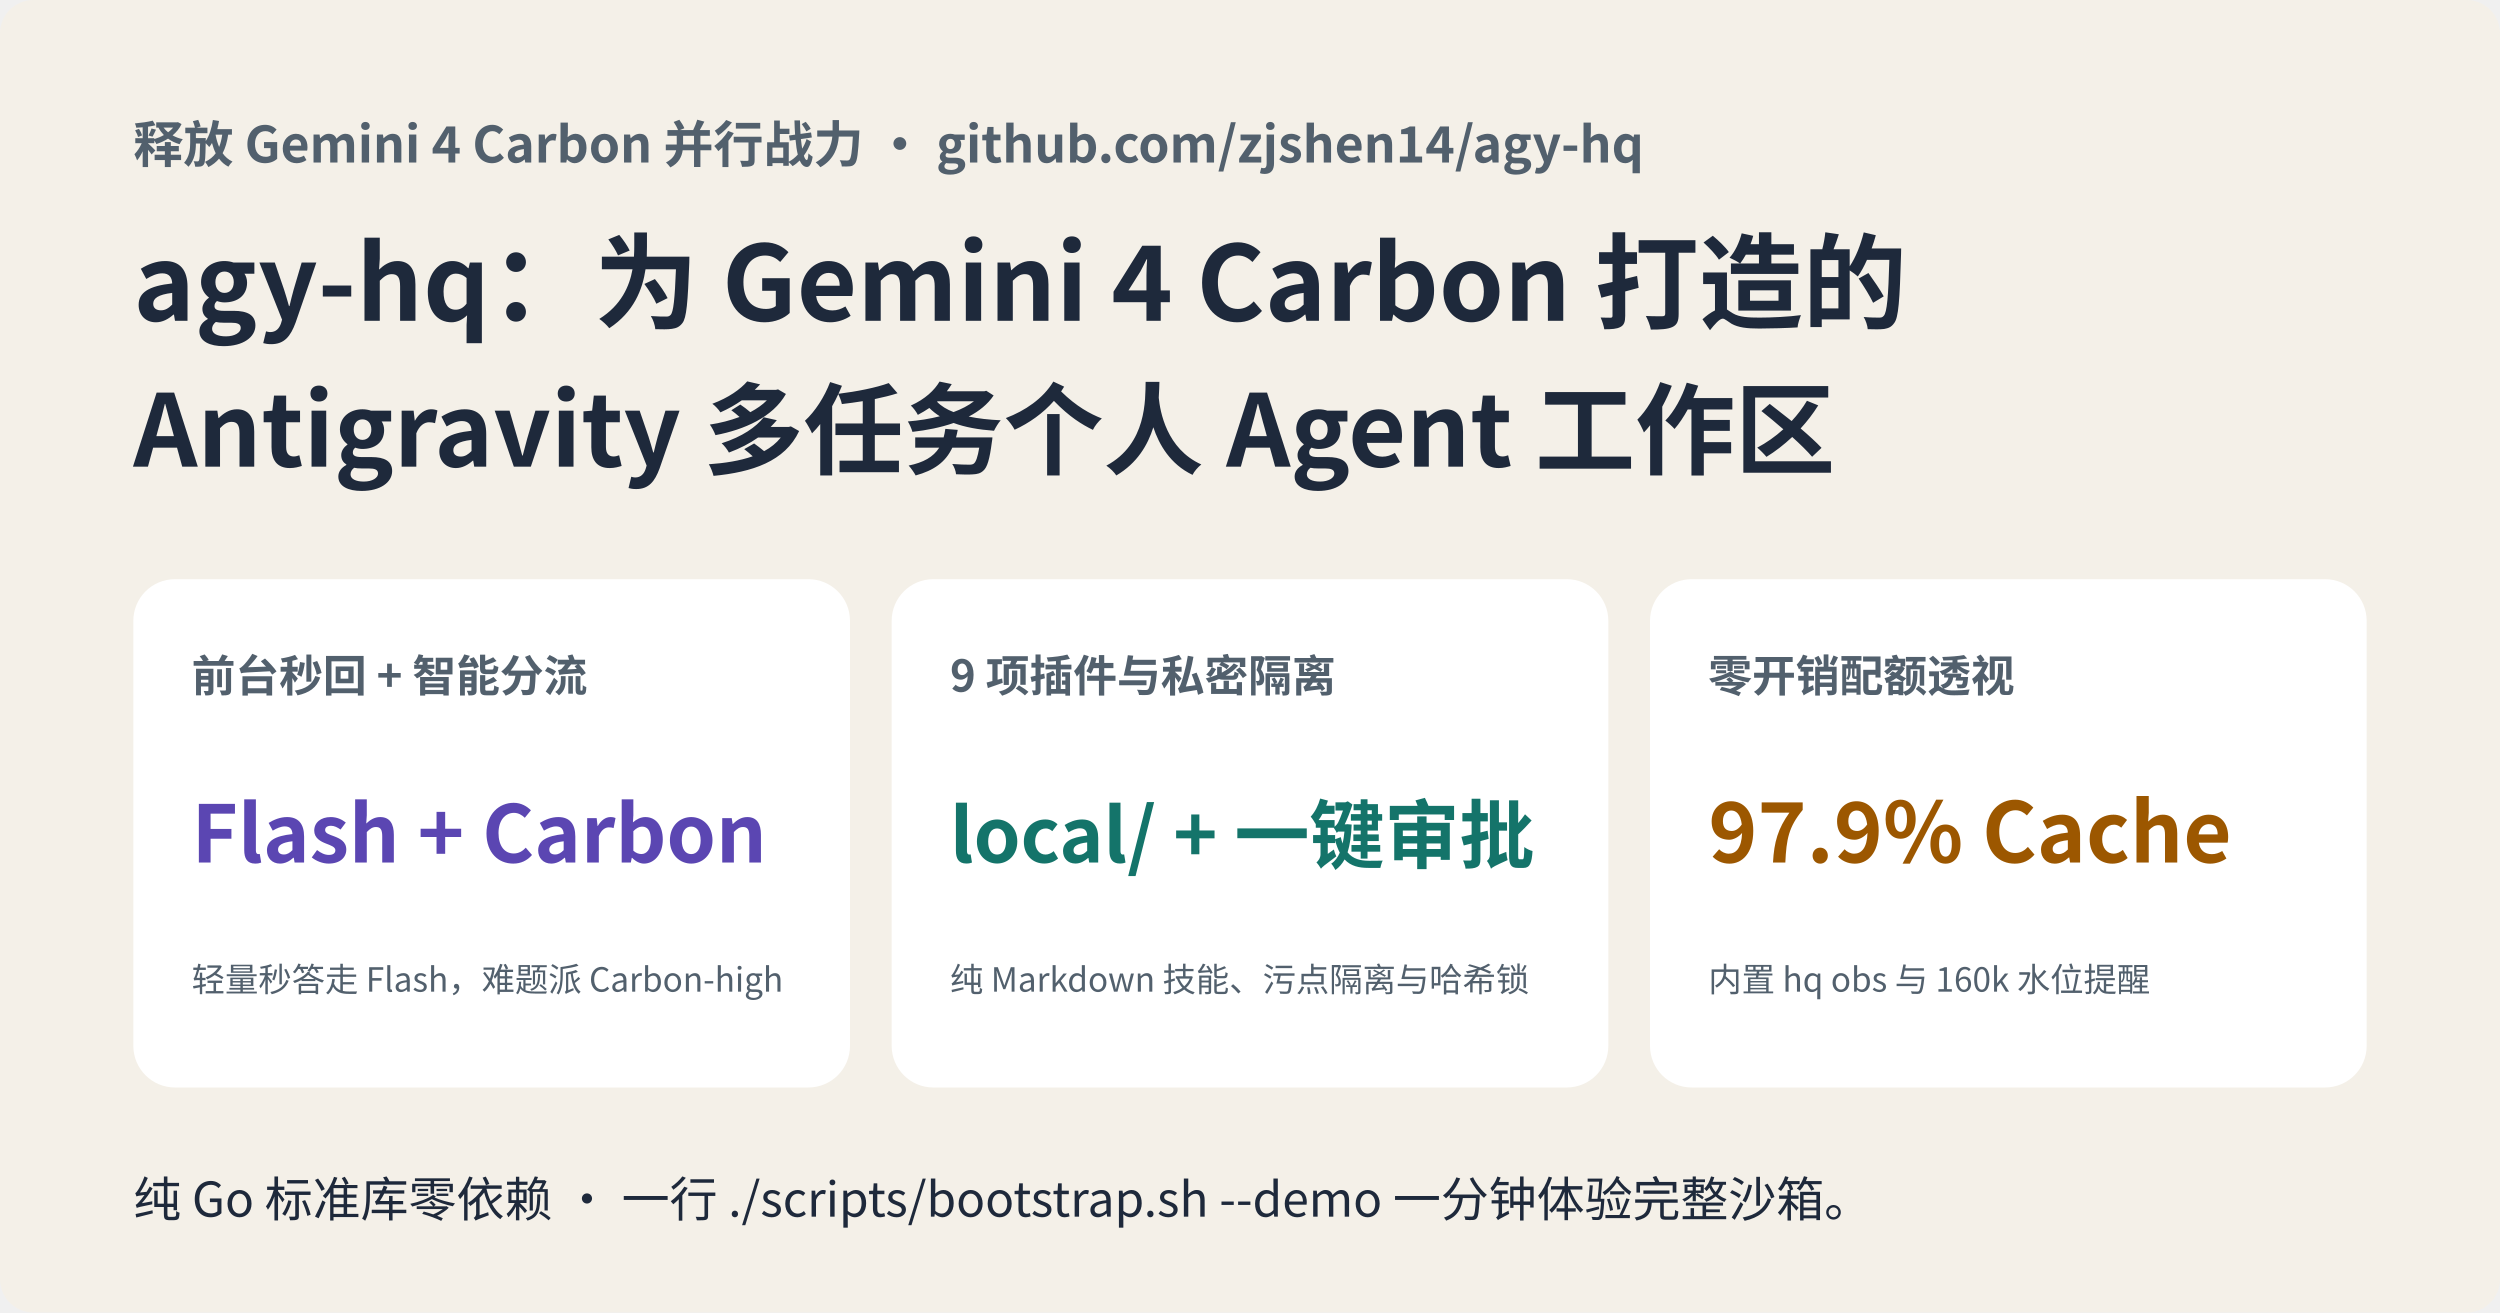
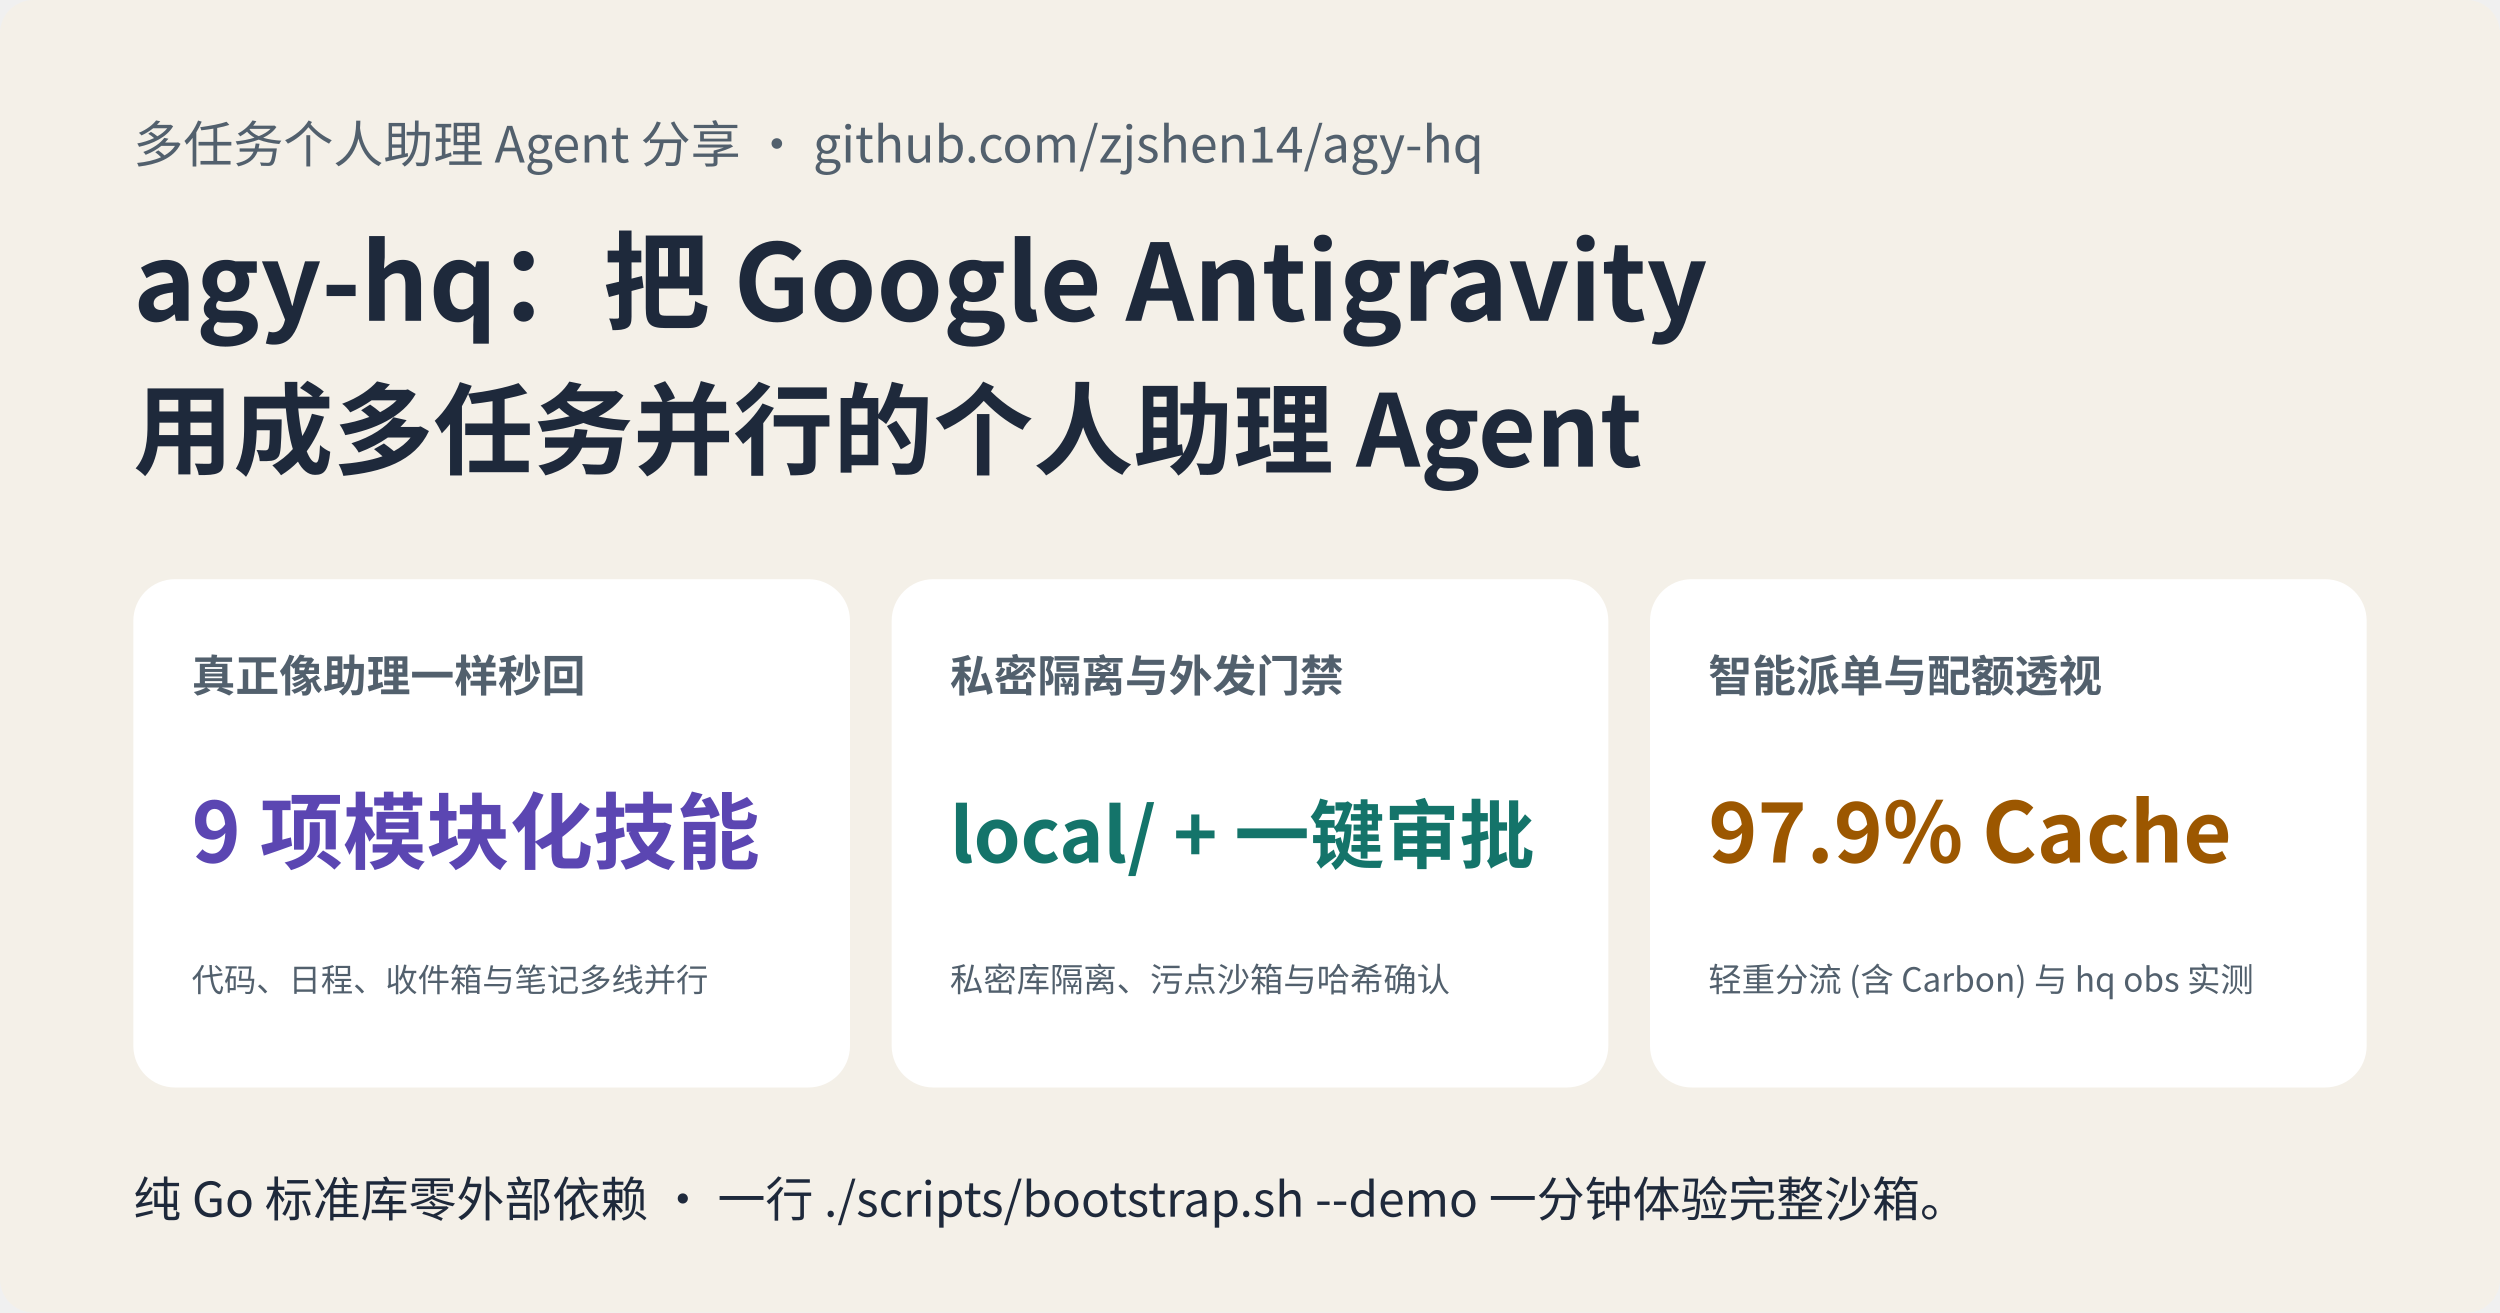
<svg xmlns="http://www.w3.org/2000/svg" width="1200" height="630" viewBox="0 0 1200 630" role="img" aria-labelledby="title desc">
  <defs>
    <marker id="arr" markerWidth="8" markerHeight="8" refX="7" refY="4" orient="auto">
      <path d="M0 0 L8 4 L0 8 Z" fill="#64748b" />
    </marker>
    <marker id="arr-teal" markerWidth="8" markerHeight="8" refX="7" refY="4" orient="auto">
      <path d="M0 0 L8 4 L0 8 Z" fill="#14746a" />
    </marker>
    <marker id="arr-purple" markerWidth="8" markerHeight="8" refX="7" refY="4" orient="auto">
      <path d="M0 0 L8 4 L0 8 Z" fill="#5b46b2" />
    </marker>
  </defs>
  <rect width="1200" height="630" fill="#f4f0e8" rx="16" />
  <g font-family="Noto Sans CJK SC, Noto Sans, system-ui, -apple-system, sans-serif">
-     <text x="64" y="78" font-size="24" fill="#52606d" font-weight="600">释放 Gemini 4 Carbon 并行战力 · github.com/zjshen14/agy-hq</text>
-     <text x="64" y="154" font-size="50" fill="#1e293b" font-weight="700">agy-hq：为 Gemini 4 Carbon 打造的</text>
-     <text x="64" y="224" font-size="48" fill="#1e293b" font-weight="700">Antigravity 多任务个人 Agent 工作区</text>
+     <text x="64" y="78" font-size="24" fill="#52606d" font-weight="500">多任务个人助理 Agent 分享 · github.com/zjshen14/agy-hq</text>
+     <text x="64" y="154" font-size="51" fill="#1e293b" font-weight="700">agy-hq：把 Google Antigravity</text>
+     <text x="64" y="224" font-size="48" fill="#1e293b" font-weight="700">用成多任务并行的个人助理 Agent</text>
    <rect x="64" y="278" width="344" height="244" rx="20" fill="#fff" />
    <rect x="428" y="278" width="344" height="244" rx="20" fill="#fff" />
    <rect x="792" y="278" width="344" height="244" rx="20" fill="#fff" />
-     <text x="92" y="332" font-size="21" fill="#52606d" font-weight="600">前台秒回 + 智能分流</text>
-     <text x="92" y="414" font-size="38" fill="#5b46b2" font-weight="700">Flash + Carbon</text>
-     <text x="92" y="476" font-size="16" fill="#52606d" font-weight="400">轻量秒答走 Flash，难题派 Carbon-high</text>
-     <text x="456" y="332" font-size="21" fill="#52606d" font-weight="600">9 项插件与私密隔离</text>
+     <text x="92" y="332" font-size="21" fill="#52606d" font-weight="600">真正像助理一样秒回</text>
+     <text x="92" y="414" font-size="40" fill="#5b46b2" font-weight="700">9 项模块化技能</text>
+     <text x="92" y="476" font-size="15.5" fill="#52606d" font-weight="400">代码、日程、收件箱与笔记多线并行</text>
+     <text x="456" y="332" font-size="21" fill="#52606d" font-weight="600">私密隔离与外发门禁</text>
    <text x="456" y="414" font-size="36" fill="#14746a" font-weight="700">local/ + 一键审批</text>
-     <text x="456" y="476" font-size="16" fill="#52606d" font-weight="400">纯 Markdown 技能、污点隔离与哈希锁</text>
-     <text x="820" y="332" font-size="21" fill="#52606d" font-weight="600">零开销配额透视</text>
+     <text x="456" y="476" font-size="16" fill="#52606d" font-weight="400">私密库隔离、污点沙箱与哈希确认</text>
+     <text x="820" y="332" font-size="21" fill="#52606d" font-weight="600">智能派单与配额透视</text>
    <text x="820" y="414" font-size="40" fill="#9c5700" font-weight="700">97.9% Cache</text>
-     <text x="820" y="476" font-size="16" fill="#52606d" font-weight="400">内置 hq obs 与 160k 水位提醒</text>
-     <text x="64" y="584" font-size="23" fill="#1e293b" font-weight="500">纯 Go 标准库零依赖 · 一行 ./scripts/bootstrap.sh --demo 一分钟体验完整沙箱。</text>
+     <text x="820" y="476" font-size="16" fill="#52606d" font-weight="400">轻重分流 (含 Carbon) 与 hq obs 实测</text>
+     <text x="64" y="584" font-size="23" fill="#1e293b" font-weight="500">纯 Go 标准库零外部依赖 · 一行 ./scripts/bootstrap.sh --demo 一分钟体验完整沙箱。</text>
  </g>
</svg>
